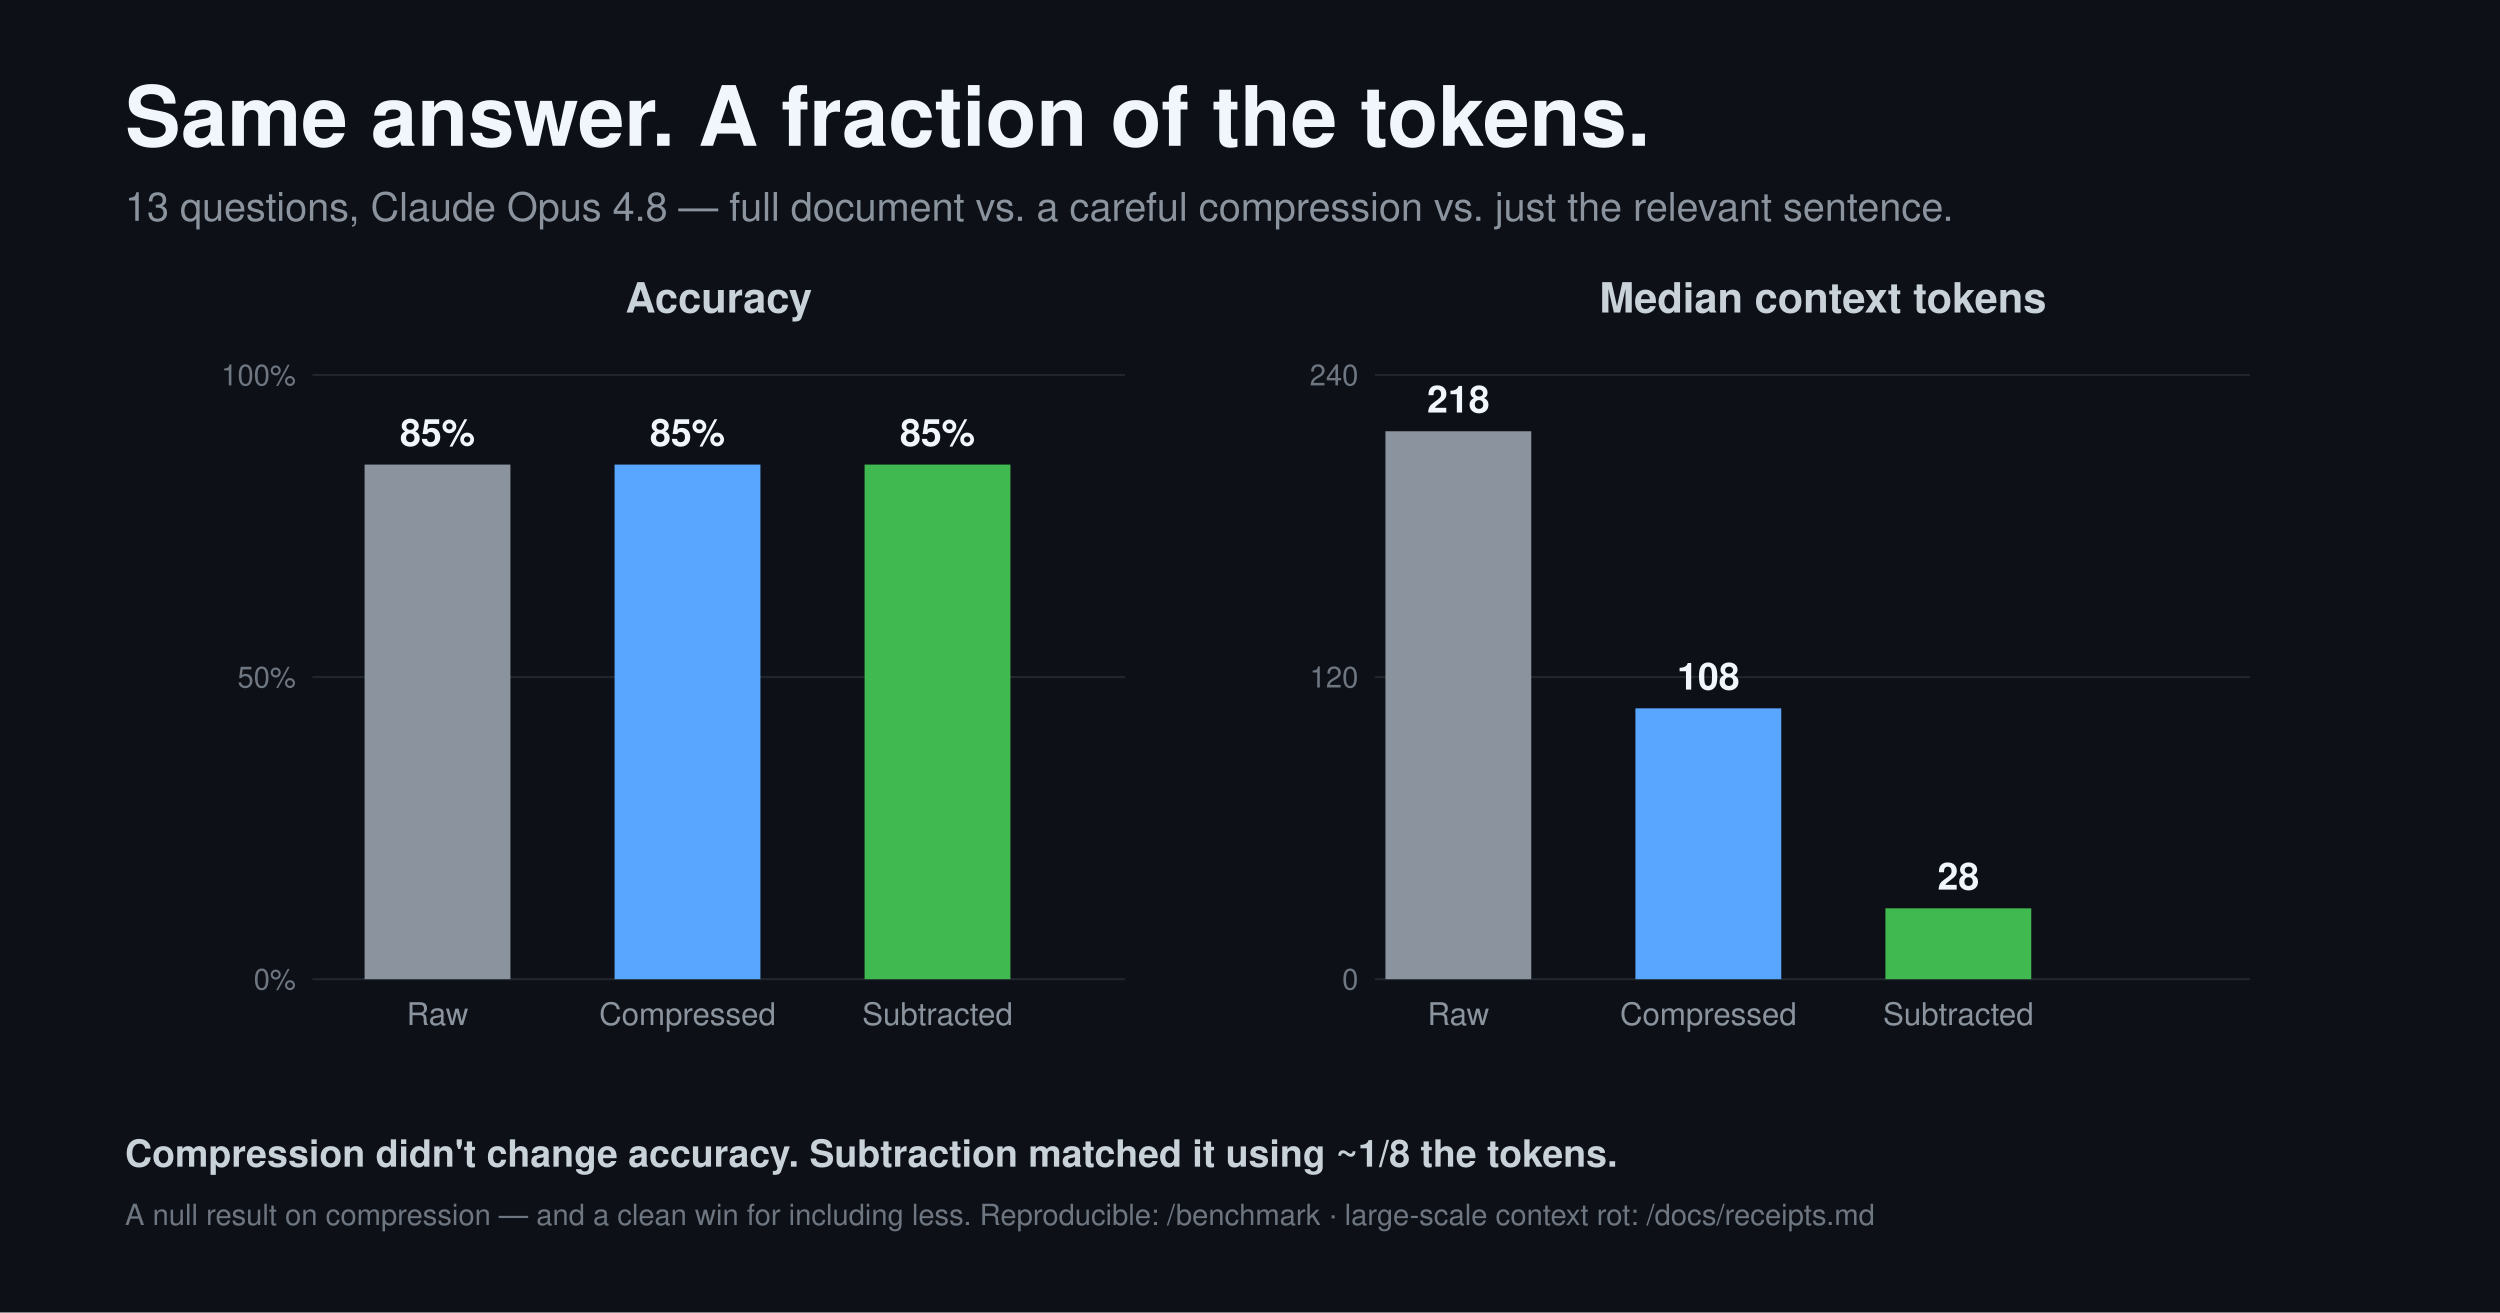
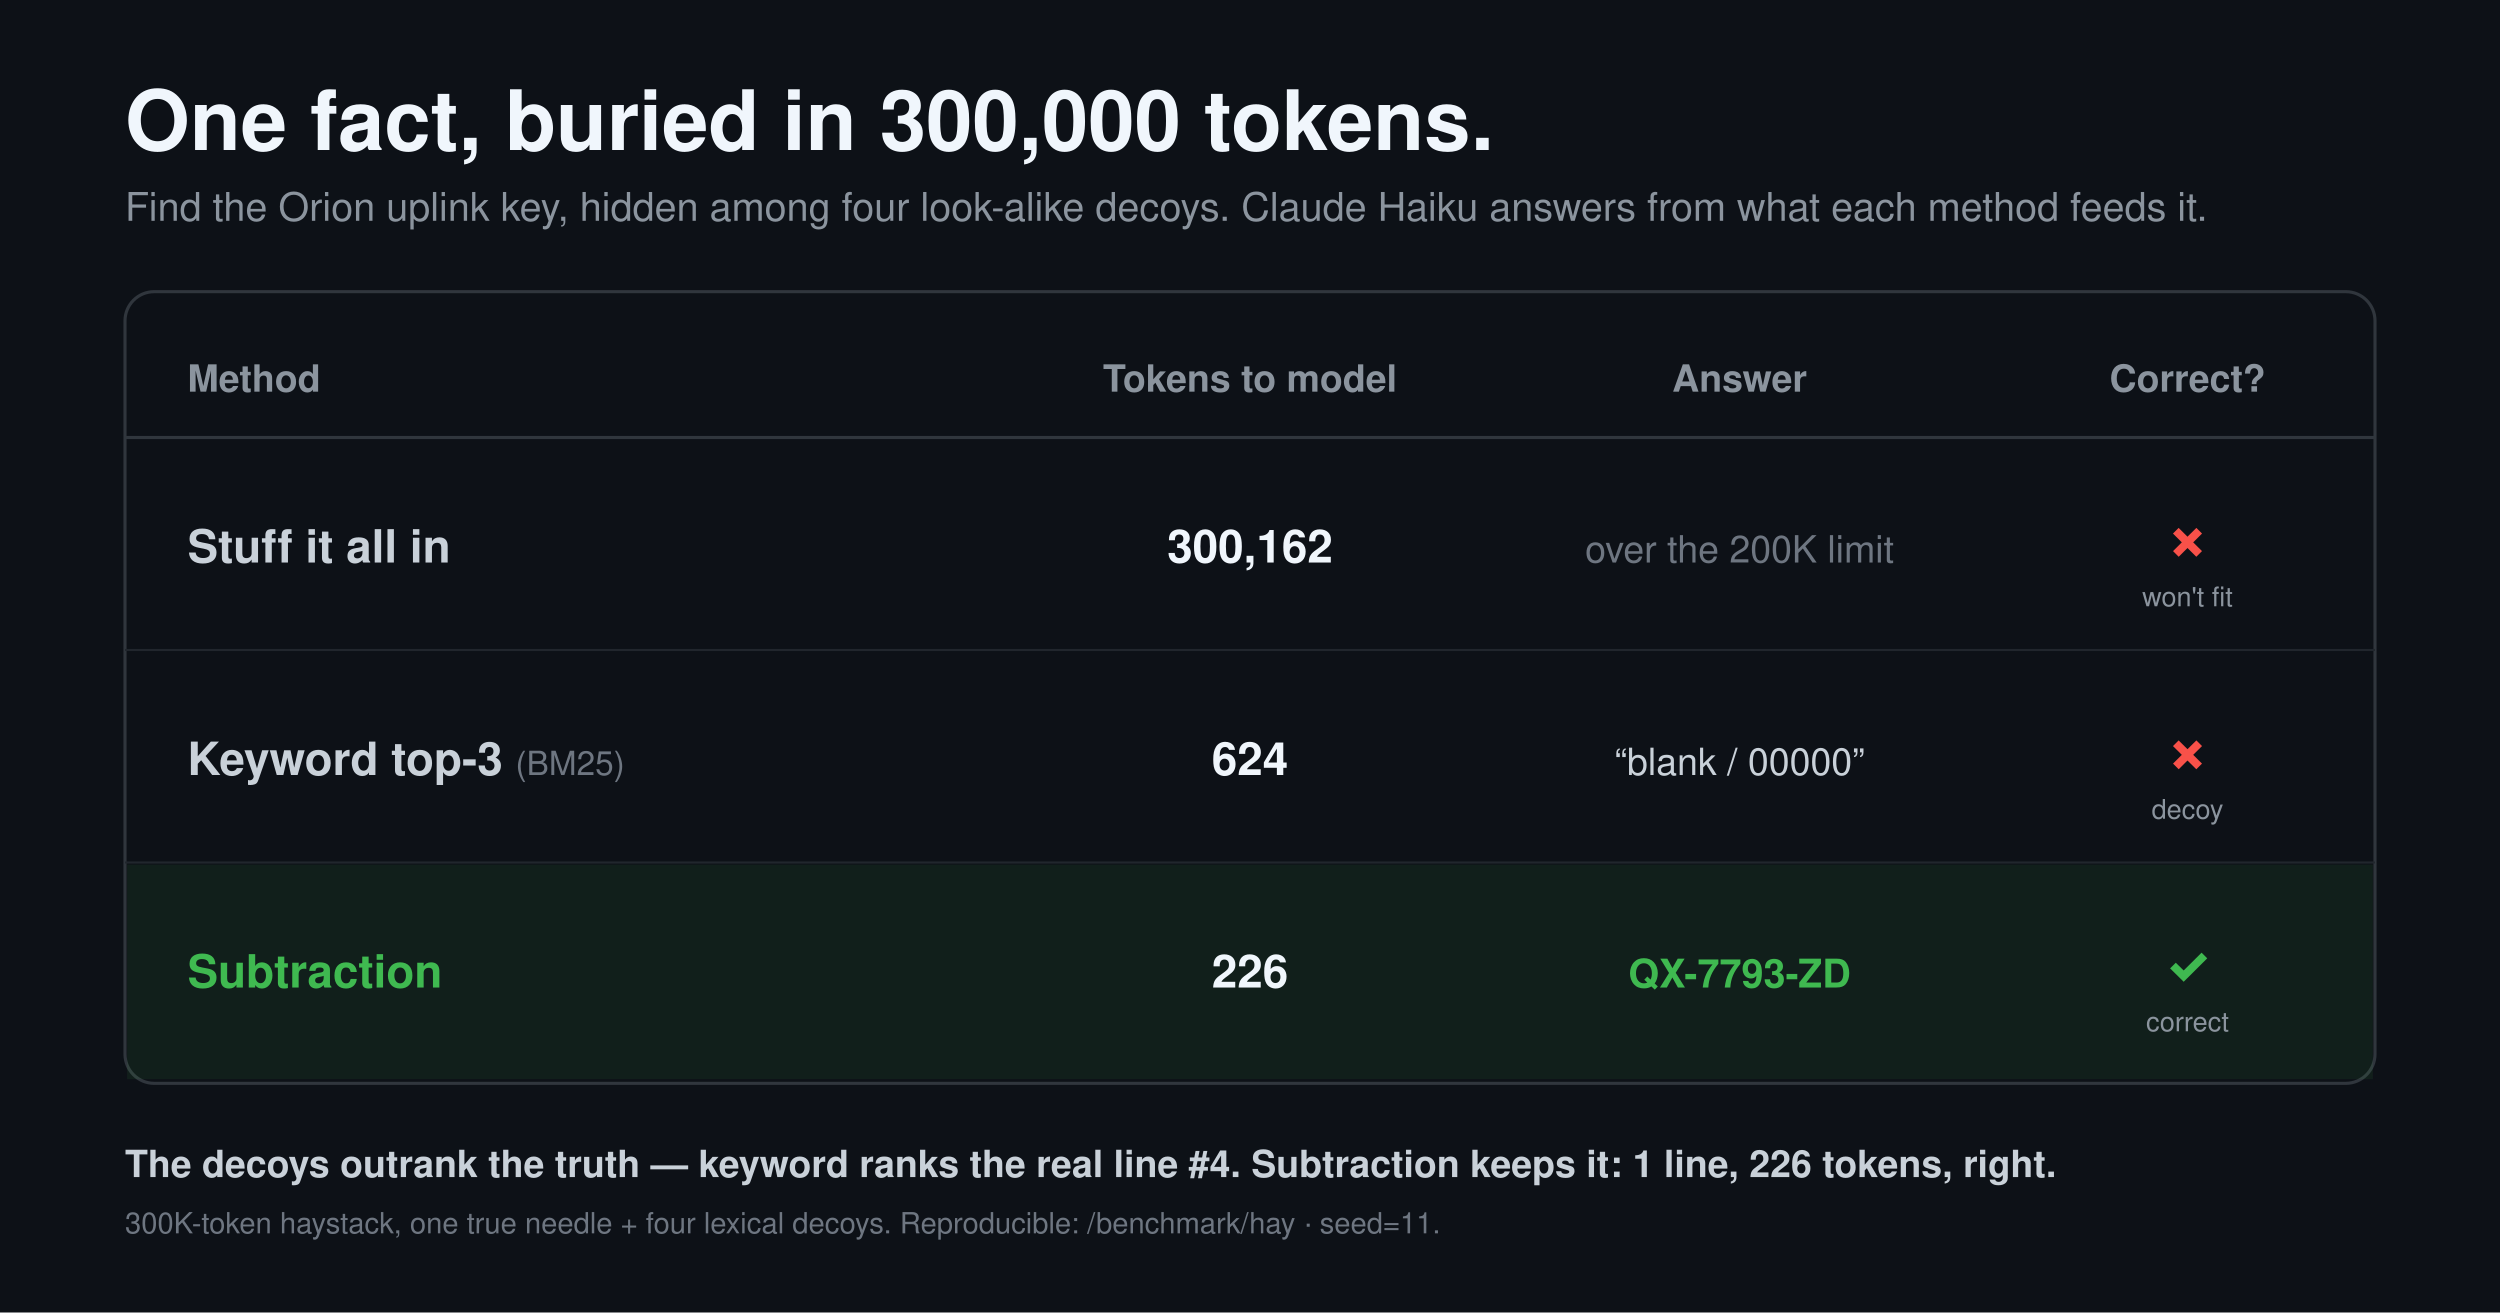
<svg xmlns="http://www.w3.org/2000/svg" viewBox="0 0 1200 630" font-family="-apple-system, BlinkMacSystemFont, 'Segoe UI', Helvetica, Arial, sans-serif">
  <rect width="1200" height="630" fill="#0d1117" />
-   <text x="60" y="70" fill="#f0f6fc" font-size="40" font-weight="800">Same answer. A fraction of the tokens.</text>
-   <text x="60" y="106" fill="#8b949e" font-size="19">13 questions, Claude Opus 4.8 — full document vs. a careful compression vs. just the relevant sentence.</text>
-   <text x="345" y="150" fill="#c9d1d9" font-size="20" font-weight="700" text-anchor="middle">Accuracy</text>
-   <text x="875" y="150" fill="#c9d1d9" font-size="20" font-weight="700" text-anchor="middle">Median context tokens</text>
-   <g stroke="#21262d" stroke-width="1">
-     <line x1="150" y1="180" x2="540" y2="180" />
-     <line x1="150" y1="325" x2="540" y2="325" />
-     <line x1="150" y1="470" x2="540" y2="470" />
-   </g>
-   <g fill="#6e7681" font-size="14" text-anchor="end">
-     <text x="142" y="185">100%</text>
-     <text x="142" y="330">50%</text>
-     <text x="142" y="475">0%</text>
-   </g>
-   <rect x="175" y="223" width="70" height="247" fill="#8b949e" />
-   <rect x="295" y="223" width="70" height="247" fill="#58a6ff" />
-   <rect x="415" y="223" width="70" height="247" fill="#3fb950" />
-   <g fill="#f0f6fc" font-size="18" font-weight="700" text-anchor="middle">
-     <text x="210" y="214">85%</text>
-     <text x="330" y="214">85%</text>
-     <text x="450" y="214">85%</text>
-   </g>
-   <g fill="#8b949e" font-size="15" text-anchor="middle">
-     <text x="210" y="492">Raw</text>
-     <text x="330" y="492">Compressed</text>
-     <text x="450" y="492">Subtracted</text>
-   </g>
-   <g stroke="#21262d" stroke-width="1">
-     <line x1="660" y1="180" x2="1080" y2="180" />
-     <line x1="660" y1="325" x2="1080" y2="325" />
-     <line x1="660" y1="470" x2="1080" y2="470" />
-   </g>
-   <g fill="#6e7681" font-size="14" text-anchor="end">
-     <text x="652" y="185">240</text>
-     <text x="652" y="330">120</text>
-     <text x="652" y="475">0</text>
-   </g>
-   <rect x="665" y="207" width="70" height="263" fill="#8b949e" />
-   <rect x="785" y="340" width="70" height="130" fill="#58a6ff" />
-   <rect x="905" y="436" width="70" height="34" fill="#3fb950" />
-   <g fill="#f0f6fc" font-size="18" font-weight="700" text-anchor="middle">
-     <text x="700" y="198">218</text>
-     <text x="820" y="331">108</text>
-     <text x="940" y="427">28</text>
-   </g>
-   <g fill="#8b949e" font-size="15" text-anchor="middle">
-     <text x="700" y="492">Raw</text>
-     <text x="820" y="492">Compressed</text>
-     <text x="940" y="492">Subtracted</text>
-   </g>
-   <text x="60" y="560" fill="#c9d1d9" font-size="18" font-weight="600">Compression didn't change accuracy. Subtraction matched it using ~1/8 the tokens.</text>
-   <text x="60" y="588" fill="#6e7681" font-size="14">A null result on compression — and a clean win for including less. Reproducible: /benchmark · large-scale context rot: /docs/receipts.md</text>
+   <text x="60" y="72" fill="#f0f6fc" font-size="40" font-weight="800">One fact, buried in 300,000 tokens.</text>
+   <text x="60" y="106" fill="#8b949e" font-size="19">Find the Orion uplink key, hidden among four look-alike decoys. Claude Haiku answers from what each method feeds it.</text>
+   <rect x="60" y="140" width="1080" height="380" rx="14" fill="#0d1117" stroke="#30363d" stroke-width="1.5" />
+   <text x="90" y="188" fill="#8b949e" font-size="18" font-weight="700">Method</text>
+   <text x="600" y="188" fill="#8b949e" font-size="18" font-weight="700" text-anchor="middle">Tokens to model</text>
+   <text x="835" y="188" fill="#8b949e" font-size="18" font-weight="700" text-anchor="middle">Answer</text>
+   <text x="1050" y="188" fill="#8b949e" font-size="18" font-weight="700" text-anchor="middle">Correct?</text>
+   <line x1="60" y1="210" x2="1140" y2="210" stroke="#30363d" stroke-width="1.5" />
+   <text x="90" y="270" fill="#c9d1d9" font-size="22" font-weight="600">Stuff it all in</text>
+   <text x="600" y="270" fill="#f0f6fc" font-size="22" font-weight="700" text-anchor="middle">300,162</text>
+   <text x="835" y="270" fill="#6e7681" font-size="18" text-anchor="middle">over the 200K limit</text>
+   <text x="1050" y="268" fill="#f85149" font-size="24" font-weight="800" text-anchor="middle">✗</text>
+   <text x="1050" y="291" fill="#8b949e" font-size="13" text-anchor="middle">won't fit</text>
+   <line x1="60" y1="312" x2="1140" y2="312" stroke="#21262d" stroke-width="1" />
+   <text x="90" y="372" fill="#c9d1d9" font-size="22" font-weight="600">Keyword top-3 <tspan fill="#6e7681" font-size="16" font-weight="400">(BM25)</tspan>
+   </text>
+   <text x="600" y="372" fill="#f0f6fc" font-size="22" font-weight="700" text-anchor="middle">624</text>
+   <text x="835" y="372" fill="#c9d1d9" font-size="18" text-anchor="middle">“blank / 00000”</text>
+   <text x="1050" y="370" fill="#f85149" font-size="24" font-weight="800" text-anchor="middle">✗</text>
+   <text x="1050" y="393" fill="#8b949e" font-size="13" text-anchor="middle">decoy</text>
+   <line x1="60" y1="414" x2="1140" y2="414" stroke="#21262d" stroke-width="1" />
+   <rect x="61" y="415" width="1078" height="103" rx="0" fill="#3fb950" opacity="0.08" />
+   <text x="90" y="474" fill="#3fb950" font-size="22" font-weight="800">Subtraction</text>
+   <text x="600" y="474" fill="#f0f6fc" font-size="22" font-weight="800" text-anchor="middle">226</text>
+   <text x="835" y="474" fill="#3fb950" font-size="19" font-weight="700" text-anchor="middle">QX-7793-ZD</text>
+   <text x="1050" y="472" fill="#3fb950" font-size="24" font-weight="800" text-anchor="middle">✓</text>
+   <text x="1050" y="495" fill="#8b949e" font-size="13" text-anchor="middle">correct</text>
+   <text x="60" y="565" fill="#c9d1d9" font-size="18" font-weight="600">The decoys outrank the truth — keyword ranks the real line #4. Subtraction keeps it: 1 line, 226 tokens, right.</text>
+   <text x="60" y="592" fill="#6e7681" font-size="14">300K-token haystack, one true needle + four lexical decoys. Reproducible: /benchmark/hay · seed=11.</text>
</svg>
